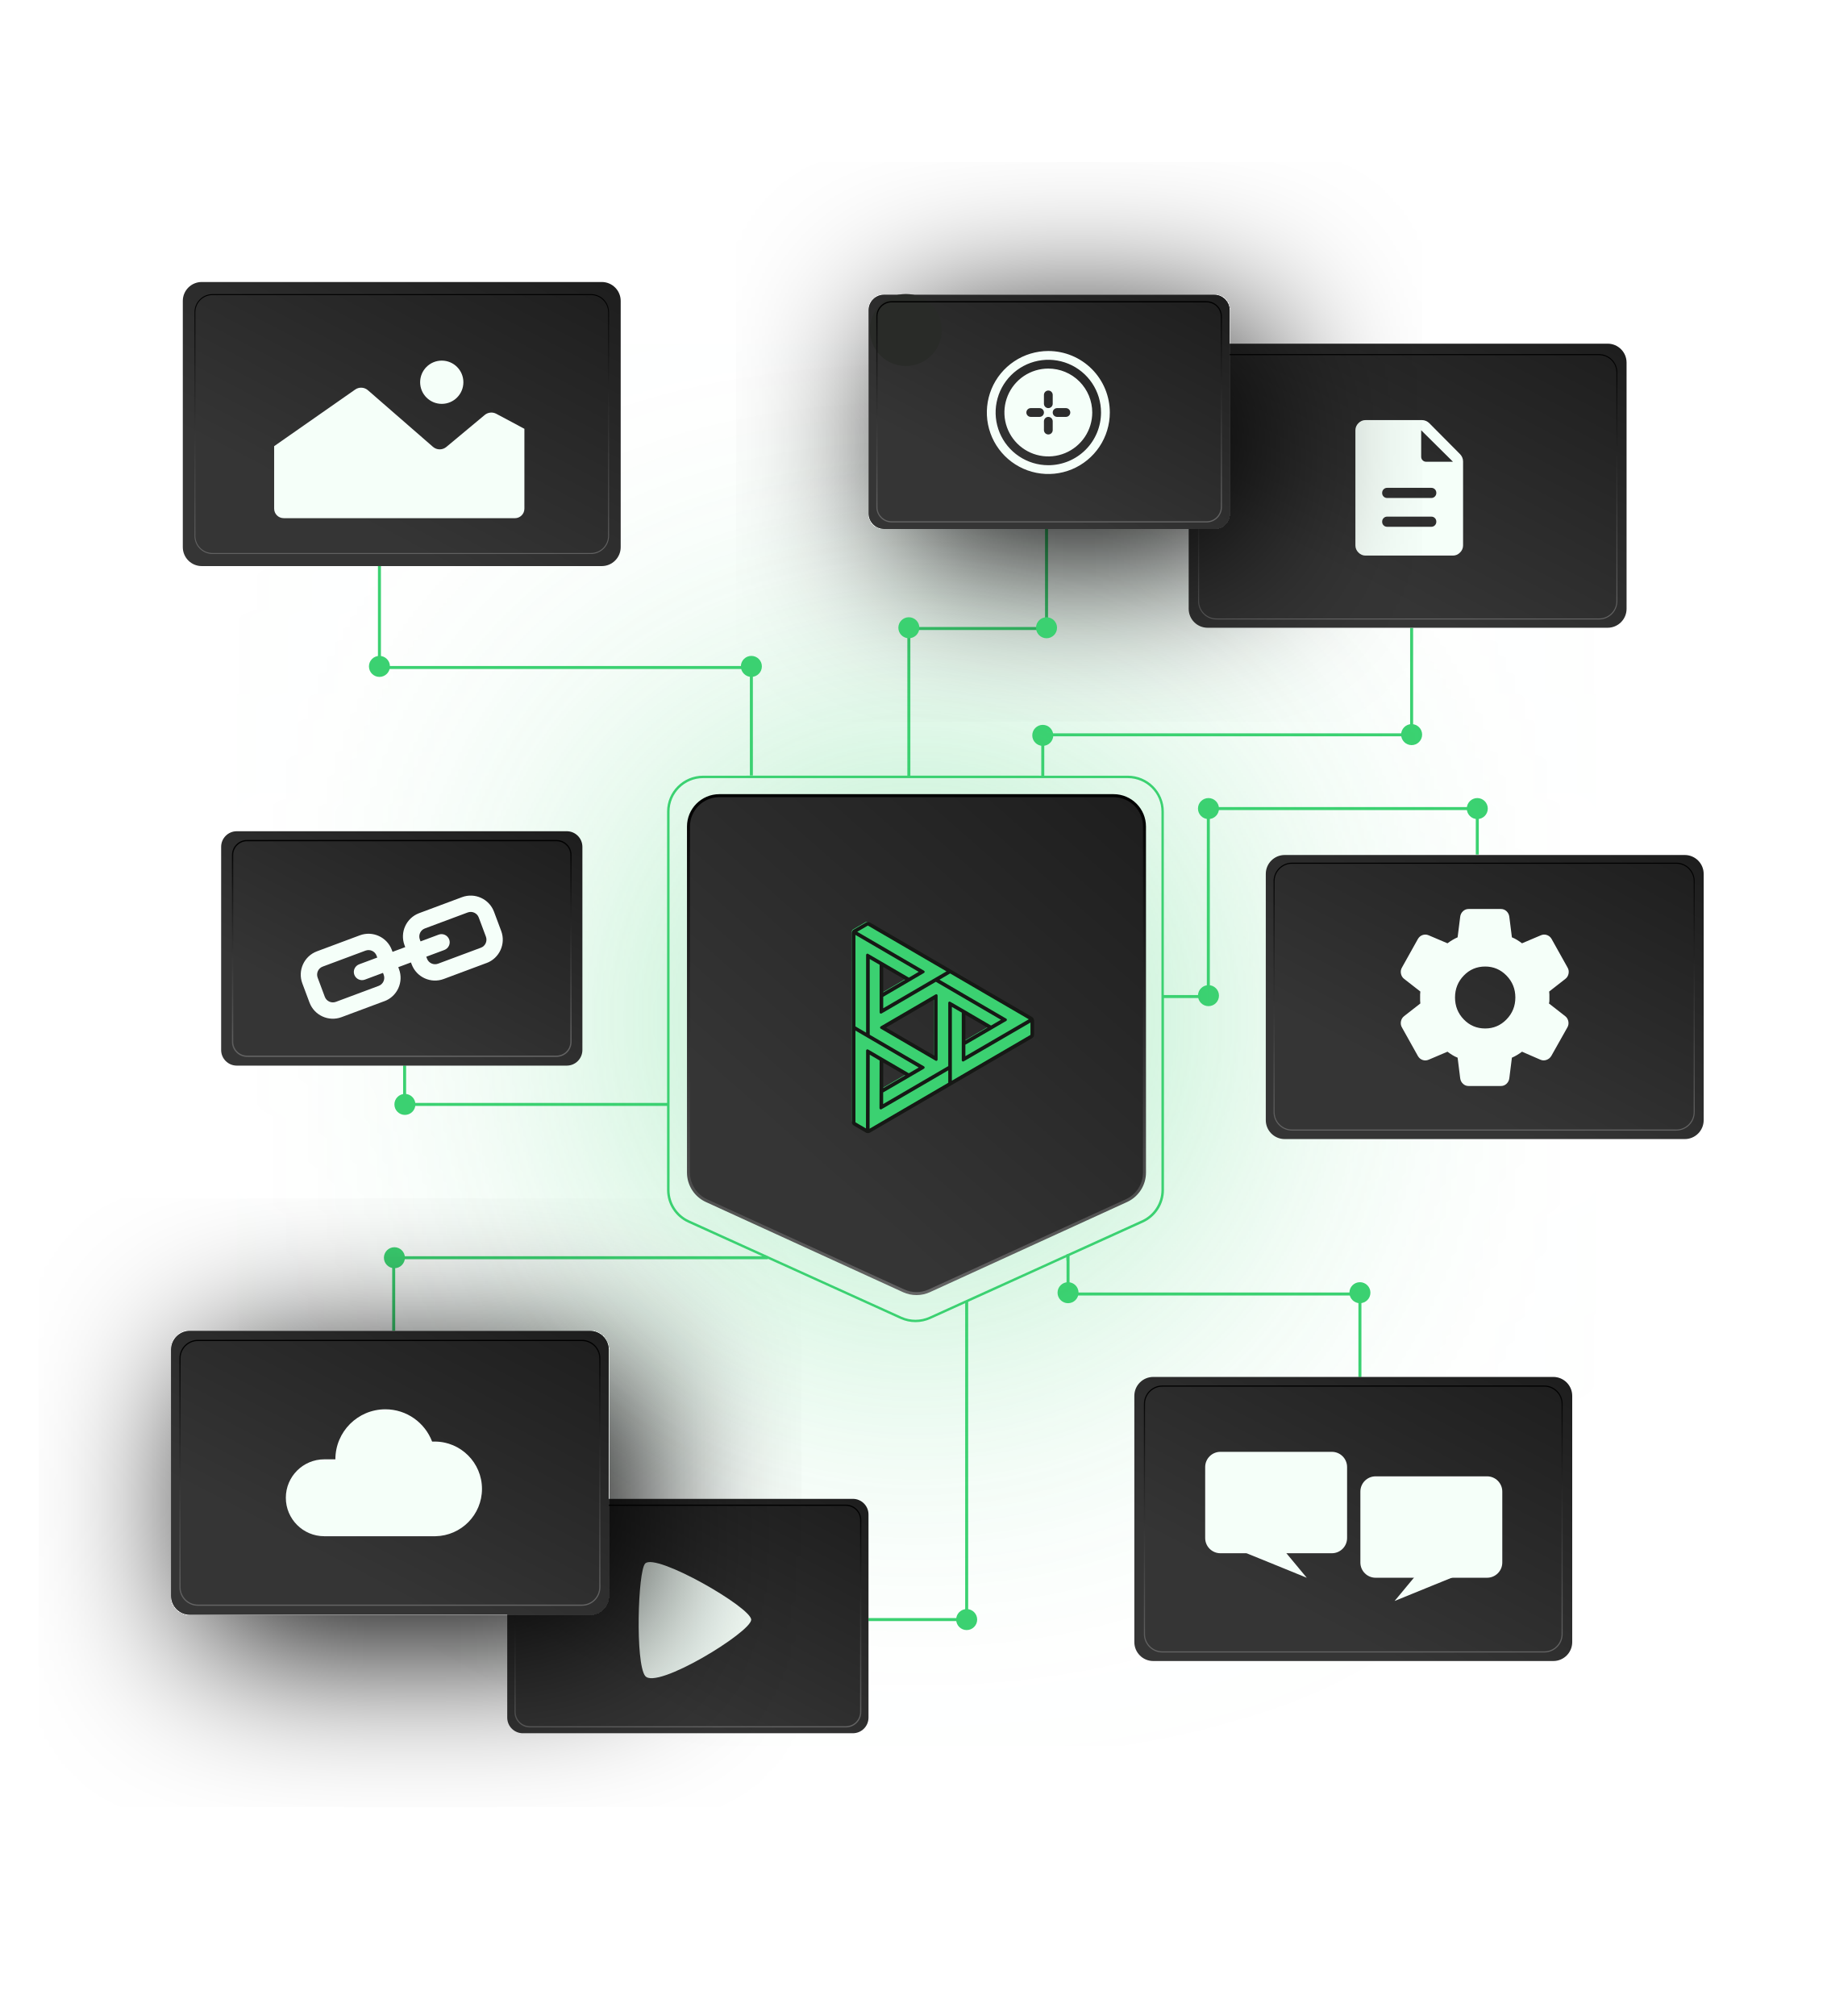
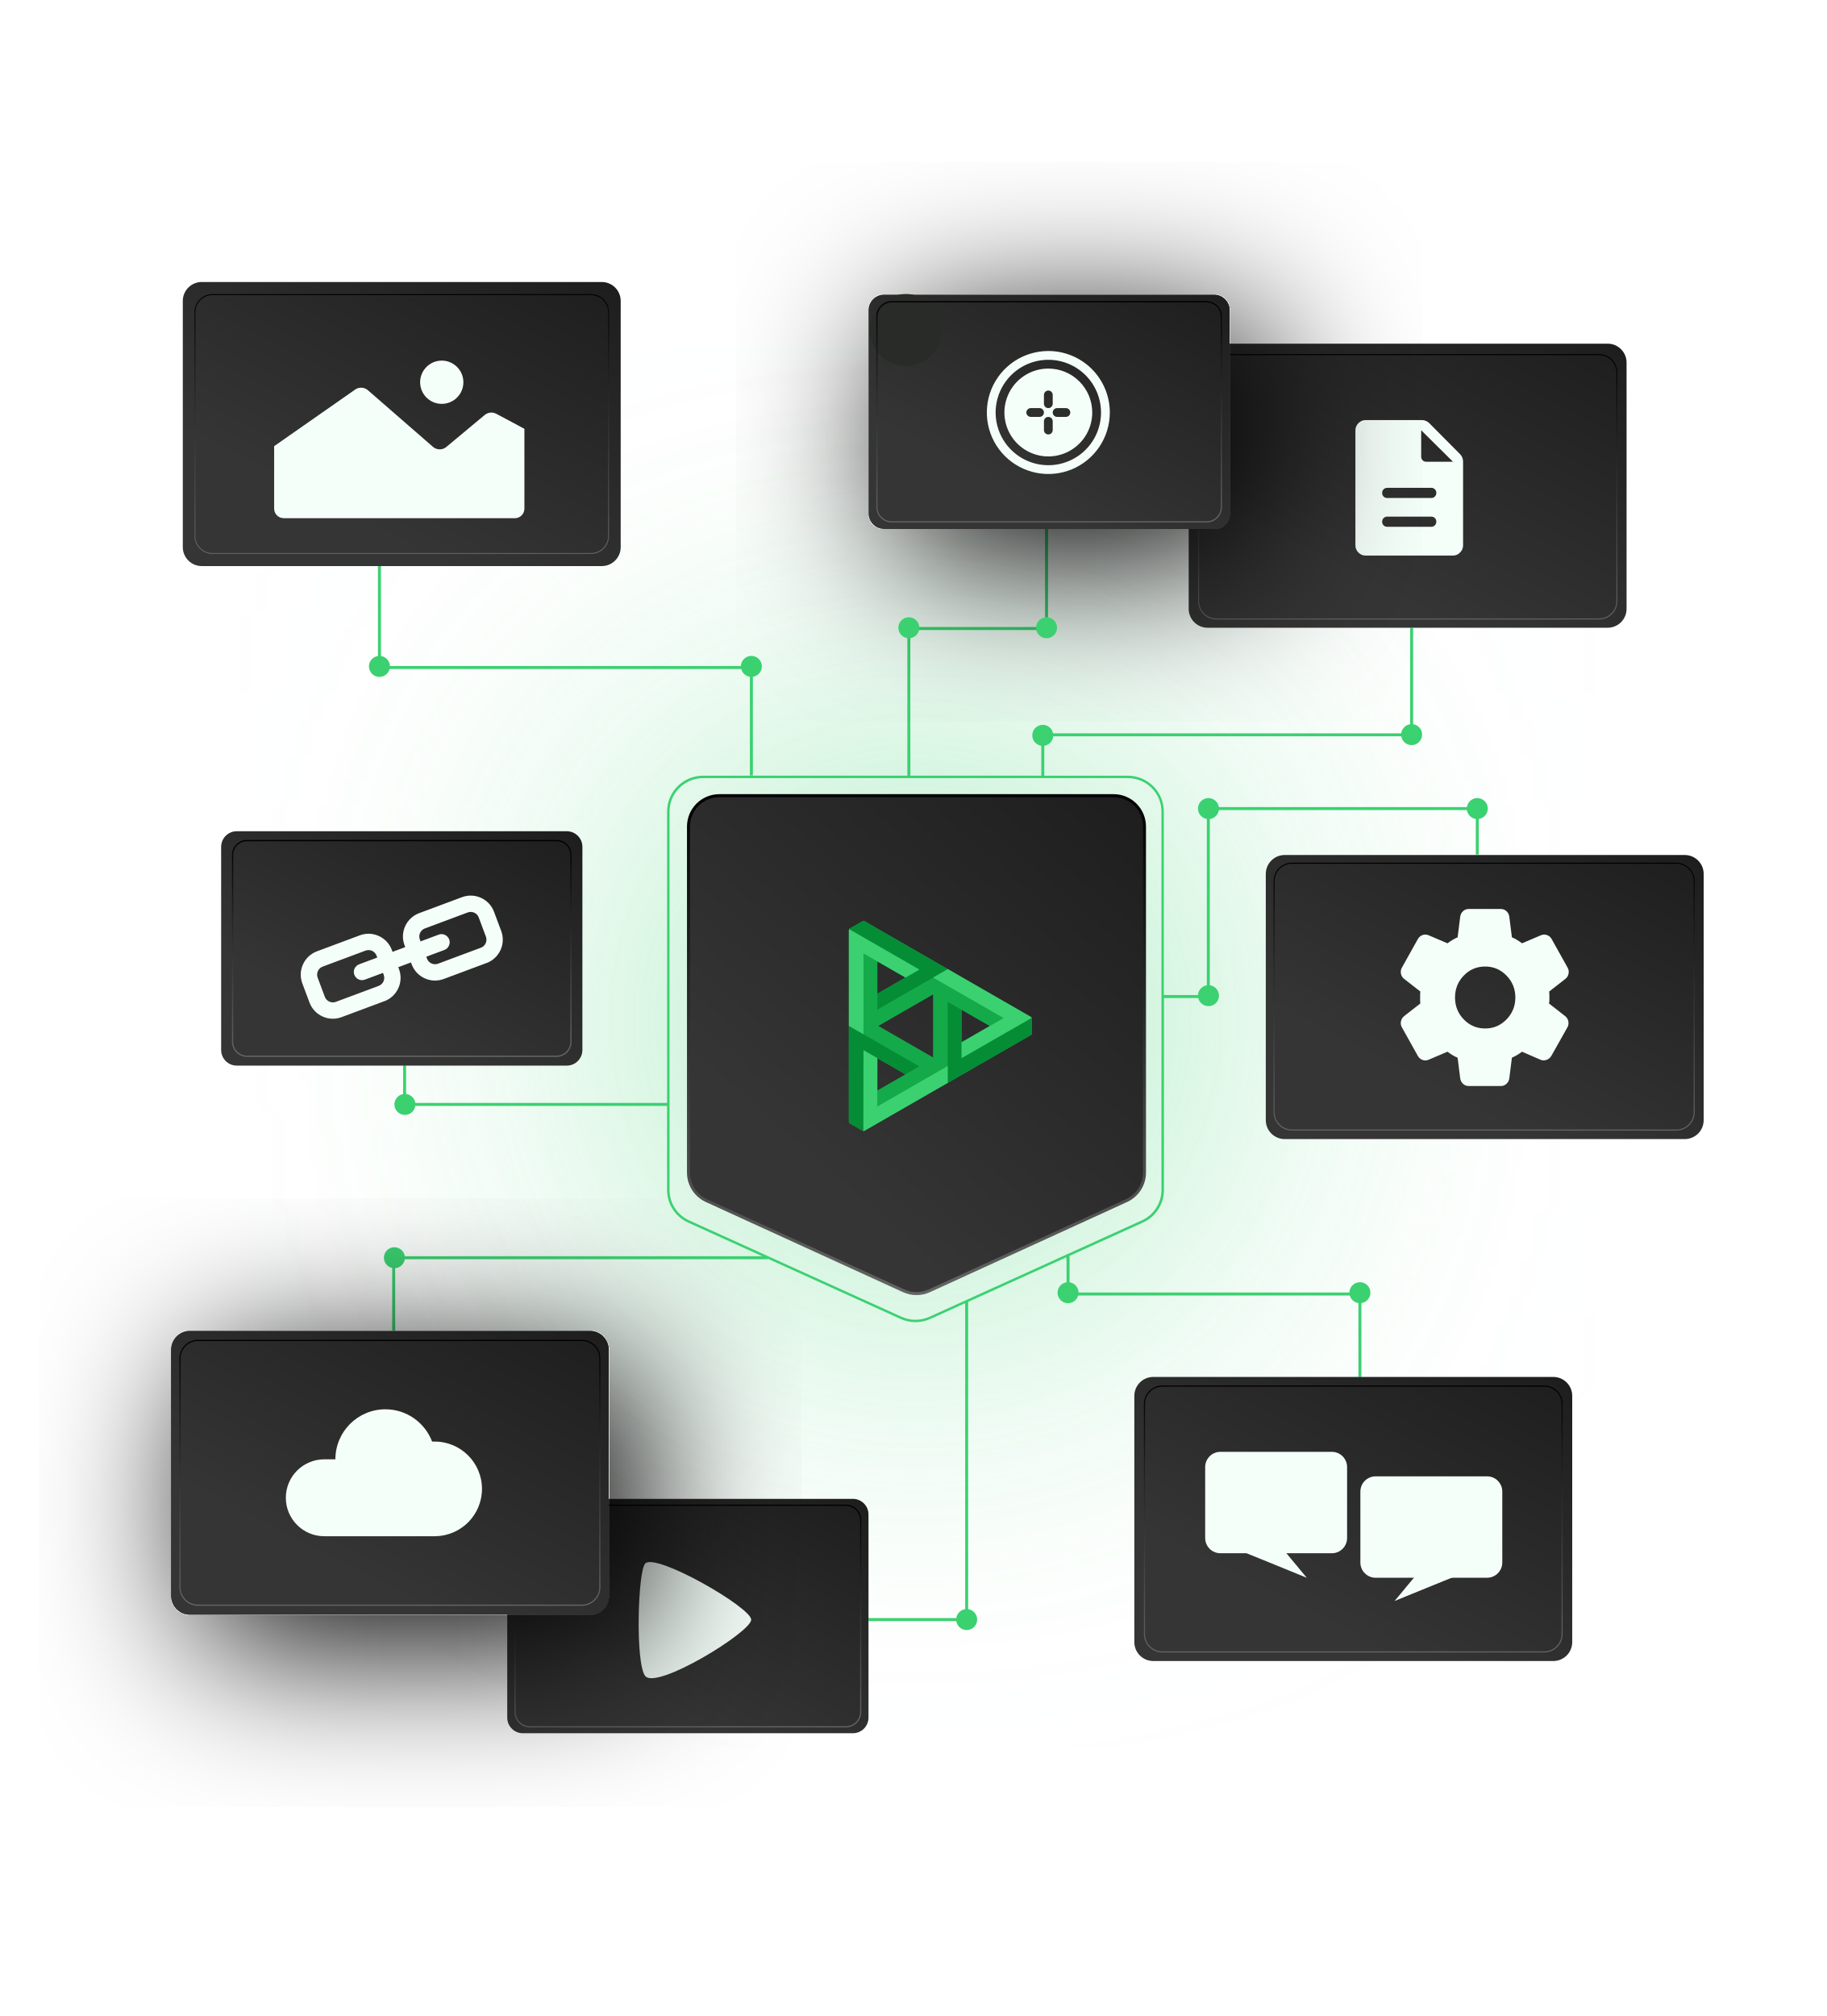
<svg xmlns="http://www.w3.org/2000/svg" width="609" height="672" viewBox="0 0 609 672" fill="none">
  <path class="dev-src-line-6" d="M322.279 433.684L322.277 539.857H289.535" stroke="#3BD171" />
  <path class="dev-src-line-5" d="M356.074 418.117V431.336H453.382V459.022" stroke="#3BD171" />
  <circle class="dev-src-circle-5-1" cx="356.074" cy="430.898" r="3.5" fill="#3BD171" />
  <circle class="dev-src-circle-7-1" cx="131.492" cy="419.242" r="3.5" fill="#3BD171" />
  <circle class="dev-src-circle-6-1" cx="322.277" cy="539.855" r="3.5" fill="#3BD171" />
  <circle class="dev-src-circle-5-2" cx="453.383" cy="430.898" r="3.5" fill="#3BD171" />
  <path class="dev-src-line-4" d="M387.812 332.18H402.844V269.523H492.511V284.851" stroke="#3BD171" />
  <path class="dev-src-line-3" d="M347.648 258.866V244.94L470.621 244.941V209.281" stroke="#3BD171" />
  <circle class="dev-src-circle-3-1" cx="347.648" cy="245.121" r="3.5" fill="#3BD171" />
  <circle class="dev-src-circle-3-2" cx="470.621" cy="244.871" r="3.5" fill="#3BD171" />
  <circle class="dev-src-circle-4-3" cx="492.512" cy="269.523" r="3.5" fill="#3BD171" />
  <circle class="dev-src-circle-4-2" cx="402.891" cy="269.523" r="3.5" fill="#3BD171" />
  <circle class="dev-src-circle-4-1" cx="402.891" cy="331.883" r="3.5" fill="#3BD171" />
  <path class="dev-src-line-2" d="M303 259.002V209.502L348.904 209.5V175" stroke="#3BD171" />
  <path class="dev-src-line-8" d="M223.086 368.137H134.891V355.164" stroke="#3BD171" />
  <circle class="dev-src-circle-8-1" cx="134.992" cy="368.137" r="3.5" fill="#3BD171" />
  <path class="dev-src-line-7" d="M256 419.242H131.254V443.585" stroke="#3BD171" />
  <g opacity="0.6" filter="url(#filter0_f_1355_22695)">
    <path d="M375.746 400.671L310.023 430.723C307.17 432.022 303.906 432.022 301.053 430.723L235.33 400.671C231.495 398.911 229.031 395.088 229.031 390.864V275.513C229.031 269.553 233.862 264.723 239.821 264.723H371.267C377.226 264.723 382.057 269.553 382.057 275.513V390.864C382.057 395.088 379.593 398.911 375.758 400.671H375.746Z" fill="#3BD171" />
  </g>
  <path d="M375.647 400.171H375.637L375.538 400.217L309.816 430.268C307.095 431.507 303.981 431.507 301.261 430.268L235.539 400.217C231.88 398.538 229.531 394.892 229.531 390.864V275.513C229.531 269.829 234.138 265.223 239.821 265.223H371.267C376.95 265.223 381.557 269.829 381.557 275.513V390.864C381.557 394.856 379.25 398.473 375.647 400.171Z" fill="url(#paint0_linear_1355_22695)" stroke="url(#paint1_linear_1355_22695)" />
-   <path fill-rule="evenodd" clip-rule="evenodd" d="M343.875 339.642C343.872 339.622 343.867 339.603 343.862 339.581L343.858 339.565C343.854 339.556 343.852 339.547 343.849 339.538C343.846 339.53 343.844 339.521 343.84 339.512C343.84 339.512 343.839 339.508 343.838 339.503C343.837 339.499 343.835 339.494 343.834 339.491C343.792 339.369 343.723 339.232 343.619 339.113C343.619 339.113 343.615 339.106 343.612 339.106C343.556 339.043 343.491 338.988 343.414 338.946C343.407 338.938 343.397 338.932 343.389 338.927C343.386 338.925 343.382 338.923 343.38 338.921L332.102 332.348L316.671 323.355L316.411 323.204L316.324 323.152L289.39 307.449H289.384C289.359 307.435 289.172 307.351 289.006 307.326C288.926 307.316 288.85 307.312 288.85 307.312H288.749C288.61 307.322 288.384 307.469 288.333 307.502L288.333 307.502C288.328 307.505 288.325 307.507 288.323 307.508C287.665 307.891 287.007 308.275 286.349 308.659L286.348 308.659L286.348 308.659C285.69 309.043 285.032 309.427 284.374 309.81C284.366 309.816 284.358 309.822 284.35 309.828L284.35 309.828C284.339 309.837 284.327 309.846 284.315 309.856C284.297 309.87 284.284 309.884 284.266 309.901C284.252 309.912 284.239 309.922 284.228 309.94C284.218 309.95 284.207 309.964 284.197 309.978C284.131 310.051 284.086 310.132 284.051 310.205C284.038 310.23 284.027 310.254 284.02 310.279C283.999 310.345 283.986 310.405 283.975 310.45C283.972 310.471 283.968 310.496 283.965 310.52V373.408H283.968C283.961 373.832 284.072 374.101 284.353 374.321C284.368 374.332 284.384 374.343 284.399 374.354C284.426 374.372 284.453 374.391 284.481 374.409L288.521 376.763L288.531 376.77C288.552 376.781 288.573 376.788 288.594 376.795C288.598 376.799 288.604 376.801 288.609 376.802C288.612 376.803 288.615 376.804 288.618 376.805C288.63 376.809 288.643 376.812 288.656 376.816C288.669 376.819 288.682 376.823 288.694 376.826C288.703 376.83 288.711 376.832 288.72 376.835C288.729 376.837 288.737 376.84 288.746 376.844C288.754 376.844 288.763 376.845 288.771 376.847C288.781 376.849 288.791 376.851 288.801 376.851C288.819 376.854 288.836 376.854 288.853 376.854L288.867 376.854C288.867 376.854 288.898 376.861 288.916 376.861C288.944 376.861 288.975 376.859 289.004 376.854H289.023C289.023 376.854 289.027 376.851 289.03 376.851C289.034 376.851 289.034 376.851 289.037 376.847C289.047 376.847 289.058 376.847 289.068 376.84C289.086 376.837 289.103 376.833 289.12 376.826C289.144 376.826 289.169 376.816 289.193 376.805C289.217 376.798 289.241 376.788 289.266 376.777C289.311 376.756 289.356 376.732 289.401 376.707L300.765 370.089L343.418 345.253C343.809 345.001 343.889 344.661 343.889 344.224V339.74C343.885 339.705 343.882 339.67 343.875 339.642ZM293.593 321.119V331.155L302.192 326.136L293.593 321.119ZM294.088 342.082L311.356 352.147V332.016L294.088 342.082ZM293.584 363.042V353.006L302.183 358.022L293.584 363.042ZM320.967 347.185L329.64 342.133L320.967 337.081V347.185Z" fill="#3BD171" />
-   <path fill-rule="evenodd" clip-rule="evenodd" d="M344.106 339.024C344.214 339.067 344.386 339.263 344.386 339.263C344.57 339.48 344.697 339.744 344.752 340.024V344.653C344.752 345.131 344.688 345.675 344.084 346.066L290.063 377.515C289.998 377.558 289.955 377.58 289.891 377.602C289.88 377.613 289.847 377.623 289.815 377.634C289.783 377.645 289.751 377.656 289.74 377.667H289.632H289.61C289.546 377.71 289.438 377.71 289.373 377.71C289.316 377.71 289.268 377.701 289.236 377.694C289.22 377.691 289.208 377.689 289.201 377.689C289.166 377.689 289.13 377.682 289.098 377.676C289.072 377.671 289.048 377.667 289.029 377.667H288.942L288.899 377.645C288.878 377.645 288.878 377.623 288.856 377.623C288.835 377.623 288.77 377.602 288.77 377.602C288.748 377.58 288.684 377.537 288.684 377.537L284.698 375.211L284.59 375.146C284.159 374.82 283.986 374.429 283.986 373.907C283.986 373.885 283.965 373.842 283.965 373.842V310.966C283.965 310.944 283.986 310.835 283.986 310.835C284.008 310.727 284.03 310.661 284.051 310.574C284.051 310.553 284.116 310.444 284.116 310.422C284.137 310.379 284.202 310.248 284.31 310.118L284.439 309.987C284.439 309.987 284.445 309.981 284.457 309.973C284.467 309.965 284.483 309.954 284.504 309.944L284.611 309.879L288.533 307.597C288.555 307.575 288.598 307.575 288.619 307.553C288.658 307.524 288.727 307.477 288.811 307.434C288.914 307.382 289.039 307.336 289.158 307.336H289.287H289.503C289.675 307.358 289.869 307.423 289.977 307.466C289.998 307.488 290.041 307.51 290.041 307.51L344.063 338.981L344.106 339.024ZM321.847 352.064L342.985 339.763L316.761 324.484L313.206 326.57L335.465 339.546C335.563 339.602 335.625 339.678 335.656 339.765C335.673 339.812 335.68 339.862 335.68 339.915C335.68 340.031 335.652 340.128 335.587 340.206C335.556 340.244 335.515 340.277 335.465 340.306L321.847 348.239V352.064ZM321.847 338.285V346.827L329.194 342.545L321.847 338.285ZM289.072 308.683C289.05 308.683 289.029 308.705 289.029 308.705L285.796 310.596L308.056 323.571C308.119 323.603 308.173 323.657 308.21 323.721C308.249 323.787 308.271 323.863 308.271 323.941C308.271 324.093 308.185 324.245 308.056 324.31L294.459 332.265V336.09L315.554 323.788L289.438 308.575L289.309 308.553C289.266 308.575 289.179 308.618 289.072 308.683ZM294.459 322.311V330.83L301.764 326.57L294.459 322.311ZM306.289 323.941L285.193 311.639V342.132L288.748 344.218V318.312C288.748 318.159 288.835 318.029 288.964 317.942C289.093 317.855 289.266 317.855 289.395 317.942L303.013 325.875L306.289 323.941ZM288.964 349.826C289.093 349.761 289.266 349.761 289.395 349.826L302.992 357.759L306.289 355.846L285.193 343.523V373.842C285.172 374.081 285.193 374.103 285.322 374.168L288.705 376.146L288.748 350.217C288.748 350.065 288.835 349.913 288.964 349.826ZM294.459 362.714L301.785 358.454L294.459 354.194V362.714ZM289.912 376.232L316.136 360.932V356.781L293.856 369.756C293.726 369.843 293.575 369.843 293.425 369.756C293.295 369.669 293.209 369.538 293.209 369.386L293.252 353.499L289.955 351.564L289.912 376.232ZM316.136 334.286C316.136 334.134 316.222 333.982 316.352 333.916C316.481 333.829 316.653 333.829 316.783 333.916L321.631 336.72C321.674 336.742 321.739 336.786 321.739 336.786L330.401 341.849L333.698 339.915L311.999 327.266L293.899 337.829C293.769 337.894 293.597 337.894 293.468 337.829C293.338 337.742 293.252 337.611 293.252 337.437V321.594L289.955 319.681V344.914L308.056 355.455C308.185 355.52 308.271 355.672 308.271 355.824C308.271 355.896 308.252 355.967 308.219 356.032C308.181 356.105 308.124 356.169 308.056 356.216L303.229 359.041L294.437 364.148V368.017L316.136 355.368V334.286ZM343.459 345.023C343.524 344.979 343.546 344.936 343.546 344.653V340.85L321.286 353.781C321.157 353.868 321.006 353.868 320.855 353.781C320.726 353.716 320.64 353.564 320.64 353.412V337.546L317.343 335.634V360.236L343.459 345.023ZM311.934 331.461C312.064 331.374 312.236 331.374 312.365 331.461C312.495 331.547 312.581 331.678 312.581 331.83V353.194C312.581 353.347 312.495 353.499 312.365 353.564C312.301 353.607 312.214 353.629 312.15 353.629C312.064 353.629 311.934 353.564 311.934 353.564L293.618 342.893C293.489 342.827 293.403 342.675 293.403 342.545V342.501C293.403 342.349 293.489 342.219 293.618 342.132L311.934 331.461ZM311.374 333.199L295.385 342.523L311.374 351.825V333.199Z" fill="#161815" />
+   <path d="M343.628 338.94L288.292 307.104C287.963 306.934 287.698 306.971 287.271 307.228L287.284 307.217L283.344 309.483C283.086 309.662 283.016 309.932 283 310.057V373.672L283.003 373.655C282.991 374.086 283.097 374.318 283.439 374.532L287.561 376.904C287.858 377.031 288.019 377.012 288.304 376.855L343.661 345.041C343.959 344.853 344.062 344.613 344.063 344.152V339.629C344.053 339.493 343.955 339.112 343.628 338.94ZM320.584 336.624L329.961 342.019L320.583 347.414L320.584 336.624ZM292.503 352.728L301.86 358.108L292.503 363.491V352.728ZM301.861 325.852L292.511 331.239V320.473L301.861 325.852ZM292.838 341.981L311.074 331.49V352.473L292.838 341.981Z" fill="#14AA4A" />
+   <path d="M306.481 355.45L301.88 358.12L287.885 350.072L287.843 376.978C287.735 376.98 287.671 376.951 287.561 376.904L283.439 374.532C283.097 374.318 282.991 374.086 283.003 373.655L283 373.673V341.941L306.481 355.45ZM343.943 339.288L320.582 352.699L320.584 336.607L315.958 333.963L315.95 360.959L343.662 345.041C343.959 344.853 344.062 344.613 344.064 344.151V339.629C344.052 339.48 344.006 339.394 343.943 339.288ZM288.292 307.104C287.963 306.934 287.698 306.971 287.271 307.228L287.284 307.217L283.344 309.483C283.238 309.56 283.158 309.642 283.102 309.738L306.482 323.189L292.5 331.245L292.511 336.548L315.992 323.04L288.292 307.104Z" fill="#058D36" />
+   <path d="M343.97 339.28L320.582 352.699L320.583 347.413L334.586 339.357L311.105 325.849L315.989 323.04L343.627 338.94C343.792 339.042 343.902 339.15 343.97 339.28ZM283.102 309.738C283.049 309.829 283.016 309.932 283 310.057V341.941L287.884 344.763V317.81L301.892 325.852L306.482 323.189L283.102 309.738ZM292.47 368.846L292.503 352.727L287.884 350.072L287.845 377C287.977 376.998 288.114 376.958 288.271 376.881L315.951 360.957V355.338L292.47 368.846Z" fill="#3BD171" />
  <path d="M535.968 114.555H402.604C399.119 114.555 396.293 117.38 396.293 120.866V202.938C396.293 206.423 399.119 209.249 402.604 209.249H535.968C539.453 209.249 542.279 206.423 542.279 202.938V120.866C542.279 117.38 539.453 114.555 535.968 114.555Z" fill="url(#paint2_linear_1355_22695)" />
  <path d="M533.107 118.215H405.545C402.26 118.215 399.598 120.878 399.598 124.162V200.372C399.598 203.656 402.26 206.319 405.545 206.319H533.107C536.391 206.319 539.054 203.656 539.054 200.372V124.162C539.054 120.878 536.391 118.215 533.107 118.215Z" stroke="url(#paint3_linear_1355_22695)" stroke-width="0.34" stroke-miterlimit="10" />
  <path d="M462.476 175.596H477.172C477.648 175.596 478.048 175.433 478.371 175.106C478.693 174.78 478.854 174.375 478.854 173.893C478.854 173.41 478.693 173.009 478.371 172.689C478.048 172.369 477.648 172.209 477.172 172.209H462.476C461.999 172.209 461.6 172.372 461.277 172.699C460.955 173.025 460.793 173.43 460.793 173.912C460.793 174.395 460.955 174.796 461.277 175.116C461.6 175.436 461.999 175.596 462.476 175.596ZM462.476 165.999H477.172C477.648 165.999 478.048 165.836 478.371 165.509C478.693 165.183 478.854 164.778 478.854 164.296C478.854 163.813 478.693 163.412 478.371 163.092C478.048 162.772 477.648 162.612 477.172 162.612H462.476C461.999 162.612 461.6 162.775 461.277 163.102C460.955 163.428 460.793 163.833 460.793 164.316C460.793 164.798 460.955 165.199 461.277 165.519C461.6 165.839 461.999 165.999 462.476 165.999ZM455.24 185.193C454.343 185.193 453.558 184.854 452.885 184.177C452.212 183.499 451.875 182.709 451.875 181.806V143.418C451.875 142.515 452.212 141.725 452.885 141.047C453.558 140.37 454.343 140.031 455.24 140.031H474.087C474.552 140.031 474.996 140.125 475.417 140.314C475.839 140.502 476.199 140.746 476.499 141.047L486.763 151.378C487.062 151.679 487.305 152.042 487.492 152.466C487.679 152.891 487.773 153.337 487.773 153.806V181.806C487.773 182.709 487.436 183.499 486.763 184.177C486.09 184.854 485.305 185.193 484.407 185.193H455.24ZM473.806 152.225C473.806 152.705 473.968 153.107 474.29 153.432C474.613 153.756 475.012 153.918 475.489 153.918H484.407L473.806 143.418V152.225Z" fill="#F5FFF9" />
  <g filter="url(#filter1_d_1355_22695)">
    <path d="M404.777 98.203H294.754C291.878 98.203 289.547 100.534 289.547 103.41V171.123C289.547 173.999 291.878 176.33 294.754 176.33H404.777C407.653 176.33 409.984 173.999 409.984 171.123V103.41C409.984 100.534 407.653 98.203 404.777 98.203Z" fill="url(#paint4_linear_1355_22695)" />
  </g>
  <circle cx="302" cy="110" r="12" fill="#292B28" />
  <path fill-rule="evenodd" clip-rule="evenodd" d="M338.111 120.455C341.482 118.202 345.445 117 349.5 117C354.937 117 360.151 119.16 363.996 123.004C367.84 126.849 370 132.063 370 137.5C370 141.555 368.798 145.518 366.545 148.889C364.293 152.26 361.091 154.888 357.345 156.44C353.599 157.991 349.477 158.397 345.501 157.606C341.524 156.815 337.871 154.863 335.004 151.996C332.137 149.129 330.185 145.476 329.394 141.499C328.603 137.523 329.009 133.401 330.56 129.655C332.112 125.909 334.74 122.707 338.111 120.455ZM339.738 152.11C342.627 154.041 346.025 155.071 349.5 155.071C354.16 155.071 358.63 153.22 361.925 149.925C365.22 146.63 367.071 142.16 367.071 137.5C367.071 134.025 366.041 130.627 364.11 127.738C362.179 124.848 359.435 122.596 356.224 121.266C353.014 119.936 349.481 119.588 346.072 120.266C342.663 120.944 339.533 122.618 337.075 125.075C334.618 127.533 332.944 130.663 332.266 134.072C331.588 137.481 331.936 141.014 333.266 144.224C334.596 147.435 336.848 150.179 339.738 152.11ZM341.365 125.325C343.773 123.716 346.604 122.857 349.5 122.857C353.384 122.857 357.108 124.4 359.854 127.146C362.6 129.892 364.143 133.616 364.143 137.5C364.143 140.396 363.284 143.227 361.675 145.635C360.066 148.043 357.779 149.92 355.104 151.028C352.428 152.137 349.484 152.426 346.643 151.861C343.803 151.296 341.194 149.902 339.146 147.854C337.098 145.806 335.704 143.197 335.139 140.357C334.574 137.516 334.863 134.572 335.972 131.896C337.08 129.221 338.957 126.934 341.365 125.325ZM348.465 130.607C348.19 130.882 348.036 131.255 348.036 131.643V134.571C348.036 134.96 348.19 135.332 348.465 135.607C348.739 135.881 349.112 136.036 349.5 136.036C349.888 136.036 350.261 135.881 350.535 135.607C350.81 135.332 350.964 134.96 350.964 134.571V131.643C350.964 131.255 350.81 130.882 350.535 130.607C350.261 130.333 349.888 130.179 349.5 130.179C349.112 130.179 348.739 130.333 348.465 130.607ZM343.643 138.964H346.571C346.96 138.964 347.332 138.81 347.607 138.535C347.881 138.261 348.036 137.888 348.036 137.5C348.036 137.112 347.881 136.739 347.607 136.465C347.332 136.19 346.96 136.036 346.571 136.036H343.643C343.255 136.036 342.882 136.19 342.607 136.465C342.333 136.739 342.179 137.112 342.179 137.5C342.179 137.888 342.333 138.261 342.607 138.535C342.882 138.81 343.255 138.964 343.643 138.964ZM350.535 144.393C350.81 144.118 350.964 143.745 350.964 143.357V140.429C350.964 140.04 350.81 139.668 350.535 139.393C350.261 139.119 349.888 138.964 349.5 138.964C349.112 138.964 348.739 139.119 348.465 139.393C348.19 139.668 348.036 140.04 348.036 140.429V143.357C348.036 143.745 348.19 144.118 348.465 144.393C348.739 144.667 349.112 144.821 349.5 144.821C349.888 144.821 350.261 144.667 350.535 144.393ZM352.429 138.964H355.357C355.745 138.964 356.118 138.81 356.393 138.535C356.667 138.261 356.821 137.888 356.821 137.5C356.821 137.112 356.667 136.739 356.393 136.465C356.118 136.19 355.745 136.036 355.357 136.036H352.429C352.04 136.036 351.668 136.19 351.393 136.465C351.119 136.739 350.964 137.112 350.964 137.5C350.964 137.888 351.119 138.261 351.393 138.535C351.668 138.81 352.04 138.964 352.429 138.964Z" fill="#F5FFF9" />
  <path d="M402.266 100.594H297.279C294.558 100.594 292.352 102.8 292.352 105.521V169.023C292.352 171.745 294.558 173.951 297.279 173.951H402.266C404.987 173.951 407.194 171.745 407.194 169.023V105.521C407.194 102.8 404.987 100.594 402.266 100.594Z" stroke="url(#paint5_linear_1355_22695)" stroke-width="0.4" stroke-miterlimit="10" />
  <path d="M188.957 277.078H78.933C76.058 277.078 73.727 279.409 73.727 282.285V349.998C73.727 352.874 76.058 355.205 78.933 355.205H188.957C191.833 355.205 194.164 352.874 194.164 349.998V282.285C194.164 279.409 191.833 277.078 188.957 277.078Z" fill="url(#paint6_linear_1355_22695)" />
  <path d="M185.524 280.195H82.37C79.702 280.195 77.539 282.358 77.539 285.026V347.253C77.539 349.921 79.702 352.084 82.37 352.084H185.524C188.192 352.084 190.354 349.921 190.354 347.253V285.026C190.354 282.358 188.192 280.195 185.524 280.195Z" stroke="url(#paint7_linear_1355_22695)" stroke-width="0.43" stroke-miterlimit="10" />
  <path d="M284.34 499.621H174.316C171.441 499.621 169.109 501.952 169.109 504.828V572.541C169.109 575.417 171.441 577.748 174.316 577.748H284.34C287.216 577.748 289.547 575.417 289.547 572.541V504.828C289.547 501.952 287.216 499.621 284.34 499.621Z" fill="url(#paint8_linear_1355_22695)" />
  <path d="M281.997 501.742H176.671C173.936 501.742 171.719 503.959 171.719 506.694V570.657C171.719 573.392 173.936 575.609 176.671 575.609H281.997C284.732 575.609 286.949 573.392 286.949 570.657V506.694C286.949 503.959 284.732 501.742 281.997 501.742Z" stroke="url(#paint9_linear_1355_22695)" stroke-width="0.41" stroke-miterlimit="10" />
  <path d="M215.097 558.659C211.771 554.386 212.645 523.716 215.097 521.167C218.616 517.514 250.44 535.804 250.44 539.907C250.44 544.009 218.799 563.429 215.097 558.647V558.659Z" fill="#F5FFF9" />
  <g filter="url(#filter2_d_1355_22695)">
    <path d="M196.675 443.586H63.311C59.826 443.586 57 446.412 57 449.897V531.969C57 535.455 59.826 538.28 63.311 538.28H196.675C200.16 538.28 202.986 535.455 202.986 531.969V449.897C202.986 446.412 200.16 443.586 196.675 443.586Z" fill="url(#paint10_linear_1355_22695)" />
  </g>
  <path d="M194.006 446.812H65.983C62.685 446.812 60.012 449.486 60.012 452.784V529.091C60.012 532.388 62.685 535.062 65.983 535.062H194.006C197.304 535.062 199.978 532.388 199.978 529.091V452.784C199.978 449.486 197.304 446.812 194.006 446.812Z" stroke="url(#paint11_linear_1355_22695)" stroke-width="0.4" stroke-miterlimit="10" />
  <path d="M144.898 480.519H144.06C141.669 474.244 135.601 469.766 128.488 469.766C119.276 469.766 111.812 477.23 111.812 486.442H108.11C101.034 486.442 95.293 492.183 95.293 499.259C95.293 506.335 101.034 512.076 108.11 512.076H145.177C153.77 511.918 160.688 504.915 160.688 496.298C160.688 487.583 153.624 480.519 144.91 480.519H144.898Z" fill="#F5FFF9" />
  <path d="M561.675 285H428.311C424.826 285 422 287.826 422 291.311V373.383C422 376.869 424.826 379.694 428.311 379.694H561.675C565.16 379.694 567.986 376.869 567.986 373.383V291.311C567.986 287.826 565.16 285 561.675 285Z" fill="url(#paint12_linear_1355_22695)" />
  <path d="M489.613 362C488.895 362 488.272 361.754 487.745 361.262C487.219 360.771 486.907 360.156 486.812 359.419L485.95 352.56C485.327 352.314 484.741 352.019 484.19 351.675C483.639 351.331 483.1 350.962 482.574 350.569L476.325 353.224C475.654 353.519 474.984 353.556 474.313 353.334C473.643 353.113 473.116 352.683 472.733 352.044L467.418 342.53C467.035 341.891 466.915 341.202 467.059 340.465C467.202 339.727 467.562 339.137 468.136 338.695L473.523 334.491C473.475 334.147 473.451 333.815 473.451 333.496V331.504C473.451 331.185 473.475 330.853 473.523 330.509L468.136 326.305C467.562 325.862 467.202 325.272 467.059 324.535C466.915 323.797 467.035 323.109 467.418 322.47L472.733 312.956C473.116 312.317 473.643 311.887 474.313 311.666C474.984 311.444 475.654 311.481 476.325 311.776L482.574 314.431C483.1 314.038 483.651 313.669 484.226 313.325C484.8 312.981 485.375 312.686 485.95 312.44L486.812 305.581C486.907 304.844 487.219 304.229 487.745 303.737C488.272 303.246 488.895 303 489.613 303H500.387C501.105 303 501.728 303.246 502.255 303.737C502.781 304.229 503.093 304.844 503.188 305.581L504.05 312.44C504.673 312.686 505.259 312.981 505.81 313.325C506.361 313.669 506.9 314.038 507.426 314.431L513.675 311.776C514.346 311.481 515.016 311.444 515.687 311.666C516.357 311.887 516.884 312.317 517.267 312.956L522.582 322.47C522.965 323.109 523.085 323.797 522.941 324.535C522.798 325.272 522.438 325.862 521.864 326.305L516.477 330.509C516.525 330.853 516.549 331.185 516.549 331.504V333.496C516.549 333.815 516.501 334.147 516.405 334.491L521.792 338.695C522.367 339.137 522.726 339.727 522.869 340.465C523.013 341.202 522.893 341.891 522.51 342.53L517.195 351.97C516.812 352.609 516.273 353.052 515.579 353.297C514.884 353.543 514.202 353.519 513.532 353.224L507.426 350.569C506.9 350.962 506.349 351.331 505.774 351.675C505.2 352.019 504.625 352.314 504.05 352.56L503.188 359.419C503.093 360.156 502.781 360.771 502.255 361.262C501.728 361.754 501.105 362 500.387 362H489.613ZM495.144 342.825C497.921 342.825 500.291 341.817 502.255 339.801C504.218 337.785 505.2 335.352 505.2 332.5C505.2 329.648 504.218 327.215 502.255 325.199C500.291 323.183 497.921 322.175 495.144 322.175C492.318 322.175 489.936 323.183 487.997 325.199C486.057 327.215 485.088 329.648 485.088 332.5C485.088 335.352 486.057 337.785 487.997 339.801C489.936 341.817 492.318 342.825 495.144 342.825Z" fill="#F5FFF9" />
  <path d="M558.829 287.734H430.757C427.446 287.734 424.762 290.419 424.762 293.73V370.692C424.762 374.003 427.446 376.688 430.757 376.688H558.829C562.141 376.688 564.825 374.003 564.825 370.692V293.73C564.825 290.419 562.141 287.734 558.829 287.734Z" stroke="url(#paint13_linear_1355_22695)" stroke-width="0.36" stroke-miterlimit="10" />
  <path d="M517.851 458.98H384.487C381.001 458.98 378.176 461.806 378.176 465.292V547.364C378.176 550.849 381.001 553.675 384.487 553.675H517.851C521.336 553.675 524.162 550.849 524.162 547.364V465.292C524.162 461.806 521.336 458.98 517.851 458.98Z" fill="url(#paint14_linear_1355_22695)" />
  <path d="M514.829 462.027H387.51C384.219 462.027 381.551 464.695 381.551 467.987V544.682C381.551 547.973 384.219 550.641 387.51 550.641H514.829C518.121 550.641 520.789 547.973 520.789 544.682V467.987C520.789 464.695 518.121 462.027 514.829 462.027Z" stroke="url(#paint15_linear_1355_22695)" stroke-width="0.38" stroke-miterlimit="10" />
  <path d="M444.03 483.945H406.866C404.064 483.945 401.793 486.217 401.793 489.019V512.674C401.793 515.476 404.064 517.747 406.866 517.747H444.03C446.832 517.747 449.104 515.476 449.104 512.674V489.019C449.104 486.217 446.832 483.945 444.03 483.945Z" fill="#F5FFF9" />
  <path d="M426.928 515.406L410.082 515.515C410.483 515.649 435.655 525.917 435.655 525.917L426.928 515.406Z" fill="#F5FFF9" />
  <path d="M495.773 492.113H458.608C455.807 492.113 453.535 494.385 453.535 497.187V520.842C453.535 523.644 455.807 525.915 458.608 525.915H495.773C498.574 525.915 500.846 523.644 500.846 520.842V497.187C500.846 494.385 498.574 492.113 495.773 492.113Z" fill="#F5FFF9" />
  <path d="M473.672 523.148L490.518 523.258C490.118 523.391 464.945 533.659 464.945 533.659L473.672 523.148Z" fill="#F5FFF9" />
  <path d="M200.62 94H67.257C63.771 94 60.945 96.826 60.945 100.311V182.383C60.945 185.869 63.771 188.694 67.257 188.694H200.62C204.106 188.694 206.931 185.869 206.931 182.383V100.311C206.931 96.826 204.106 94 200.62 94Z" fill="url(#paint16_linear_1355_22695)" />
  <path d="M197.029 98.199H70.85C67.613 98.199 64.988 100.824 64.988 104.061V178.632C64.988 181.87 67.613 184.495 70.85 184.495H197.029C200.266 184.495 202.891 181.87 202.891 178.632V104.061C202.891 100.824 200.266 98.199 197.029 98.199Z" stroke="url(#paint17_linear_1355_22695)" stroke-width="0.32" stroke-miterlimit="10" />
  <path fill-rule="evenodd" clip-rule="evenodd" d="M154.488 127.413C154.488 131.394 151.26 134.622 147.278 134.622C143.296 134.622 140.069 131.394 140.069 127.413C140.069 123.431 143.296 120.203 147.278 120.203C151.26 120.203 154.488 123.431 154.488 127.413ZM171.662 172.732H94.566V172.72C92.819 172.72 91.398 171.3 91.398 169.552V148.724L118.428 129.839C119.715 128.941 121.462 129.038 122.652 130.07L144.341 148.943C145.615 150.047 147.497 150.072 148.795 148.991L161.612 138.311C162.692 137.425 164.197 137.267 165.435 137.922L174.829 142.935V169.564C174.829 171.312 173.409 172.732 171.662 172.732Z" fill="#F5FFF9" />
  <path fill-rule="evenodd" clip-rule="evenodd" d="M162.217 321.001L147.932 326.329C143.647 327.931 138.853 325.746 137.251 321.462L137.009 320.813L132.78 322.391L133.027 323.053C134.63 327.337 132.445 332.131 128.16 333.733L128.148 333.721L113.863 339.049C109.578 340.651 104.784 338.467 103.182 334.182L100.791 327.786C99.189 323.502 101.374 318.707 105.67 317.105L119.956 311.777C124.24 310.175 129.034 312.36 130.636 316.656L130.871 317.283L135.099 315.705L134.86 315.066C133.258 310.781 135.443 305.987 139.739 304.385L154.025 299.057C158.309 297.455 163.103 299.639 164.706 303.936L167.097 310.332C168.699 314.617 166.514 319.411 162.217 321.013V321.001ZM140.208 313.798L139.97 313.16C139.424 311.679 140.164 310.029 141.645 309.483L155.93 304.154C157.411 303.608 159.062 304.349 159.608 305.829L161.999 312.226C162.545 313.706 161.805 315.357 160.324 315.903L146.039 321.231C144.558 321.778 142.907 321.025 142.361 319.556L142.118 318.906L148.15 316.655C149.558 316.121 150.287 314.555 149.752 313.147C149.218 311.74 147.653 311.023 146.245 311.545L140.208 313.798ZM125.776 319.184L125.539 318.55C124.993 317.069 123.342 316.329 121.861 316.875L107.576 322.203C106.095 322.749 105.355 324.4 105.901 325.88L108.292 332.277C108.838 333.745 110.489 334.498 111.969 333.952L126.255 328.623C127.724 328.077 128.476 326.427 127.93 324.946L127.685 324.292L121.643 326.547C120.235 327.069 118.669 326.353 118.135 324.945C117.601 323.537 118.329 321.971 119.737 321.437L125.776 319.184Z" fill="#F5FFF9" />
  <path d="M388.003 331.447V270.494C388.003 263.915 382.614 258.563 375.987 258.563H347.586C347.586 258.563 350.025 258.551 302.593 258.551H301.768H249.335L248.534 258.563H234.419C227.792 258.563 222.403 263.915 222.403 270.494V367.713C222.391 368.526 222.391 368.526 222.391 368.526V396.684C222.391 401.333 225.146 405.593 229.418 407.535L254.069 418.713C254.069 418.713 254.069 419.526 255.877 419.526L300.214 439.638C301.804 440.354 303.503 440.718 305.215 440.718C306.926 440.718 308.625 440.354 310.215 439.638L321.321 434.601L322.146 434.237L355.523 419.089C355.523 421.896 356.349 421.641 356.349 418.725L381.024 407.535C385.296 405.605 388.051 401.345 388.051 396.684V332.26C388.003 331.447 388.003 331.447 388.003 331.447ZM380.66 406.794L355.778 418.082C355.778 418.082 355.742 418.094 355.73 418.106L321.588 433.593C321.588 433.593 321.551 433.605 321.539 433.618L309.876 438.909C306.914 440.257 303.516 440.257 300.542 438.909L256.132 418.762C256.132 418.762 256.096 418.75 256.083 418.737L229.758 406.794C225.777 404.986 223.216 401.017 223.216 396.684V368.137C223.216 368.137 223.216 368.125 223.216 368.113C223.216 368.101 223.216 368.101 223.216 368.089V270.494C223.216 264.364 228.241 259.376 234.431 259.376H248.935C248.935 259.376 248.947 259.376 248.959 259.376C248.971 259.376 248.971 259.376 248.983 259.376H302.181C302.181 259.376 302.193 259.376 302.205 259.376C302.217 259.376 302.217 259.376 302.229 259.376H347.173C347.173 259.376 347.185 259.376 347.197 259.376C347.209 259.376 347.209 259.376 347.222 259.376H375.999C382.177 259.376 387.214 264.364 387.214 270.494V331.835C387.214 331.835 387.214 331.847 387.214 331.859C387.214 331.872 387.214 331.872 387.214 331.884V396.684C387.214 401.017 384.641 404.986 380.672 406.794H380.66Z" fill="#3BD171" />
  <circle class="dev-src-circle-1-1" cx="250.5" cy="222.133" r="3.5" fill="#3BD171" />
  <circle class="dev-src-circle-1-2" cx="126.5" cy="222.133" r="3.5" fill="#3BD171" />
  <path class="dev-src-line-1" d="M250.5 258.501V222.501H126.5L126.5 188.695" stroke="#3BD171" />
  <circle class="dev-src-circle-2-1" cx="303" cy="209.25" r="3.5" fill="#3BD171" />
  <circle class="dev-src-circle-2-2" cx="348.902" cy="209.25" r="3.5" fill="#3BD171" />
  <defs>
    <filter id="filter0_f_1355_22695" x="79.031" y="114.723" width="453.027" height="466.973" filterUnits="userSpaceOnUse" color-interpolation-filters="sRGB">
      <feFlood flood-opacity="0" result="BackgroundImageFix" />
      <feBlend mode="normal" in="SourceGraphic" in2="BackgroundImageFix" result="shape" />
      <feGaussianBlur stdDeviation="75" result="effect1_foregroundBlur_1355_22695" />
    </filter>
    <filter id="filter1_d_1355_22695" x="245.547" y="54.203" width="228.438" height="186.129" filterUnits="userSpaceOnUse" color-interpolation-filters="sRGB">
      <feFlood flood-opacity="0" result="BackgroundImageFix" />
      <feColorMatrix in="SourceAlpha" type="matrix" values="0 0 0 0 0 0 0 0 0 0 0 0 0 0 0 0 0 0 127 0" result="hardAlpha" />
      <feOffset dx="10" dy="10" />
      <feGaussianBlur stdDeviation="27" />
      <feComposite in2="hardAlpha" operator="out" />
      <feColorMatrix type="matrix" values="0 0 0 0 0 0 0 0 0 0 0 0 0 0 0 0 0 0 1 0" />
      <feBlend mode="normal" in2="BackgroundImageFix" result="effect1_dropShadow_1355_22695" />
      <feBlend mode="normal" in="SourceGraphic" in2="effect1_dropShadow_1355_22695" result="shape" />
    </filter>
    <filter id="filter2_d_1355_22695" x="13" y="399.586" width="253.984" height="202.695" filterUnits="userSpaceOnUse" color-interpolation-filters="sRGB">
      <feFlood flood-opacity="0" result="BackgroundImageFix" />
      <feColorMatrix in="SourceAlpha" type="matrix" values="0 0 0 0 0 0 0 0 0 0 0 0 0 0 0 0 0 0 127 0" result="hardAlpha" />
      <feOffset dx="10" dy="10" />
      <feGaussianBlur stdDeviation="27" />
      <feComposite in2="hardAlpha" operator="out" />
      <feColorMatrix type="matrix" values="0 0 0 0 0 0 0 0 0 0 0 0 0 0 0 0 0 0 1 0" />
      <feBlend mode="normal" in2="BackgroundImageFix" result="effect1_dropShadow_1355_22695" />
      <feBlend mode="normal" in="SourceGraphic" in2="effect1_dropShadow_1355_22695" result="shape" />
    </filter>
    <linearGradient id="paint0_linear_1355_22695" x1="289.997" y1="406.014" x2="411.44" y2="267.578" gradientUnits="userSpaceOnUse">
      <stop stop-color="#353535" />
      <stop offset="1" stop-color="#1B1B1B" />
    </linearGradient>
    <linearGradient id="paint1_linear_1355_22695" x1="305.544" y1="264.723" x2="305.544" y2="431.697" gradientUnits="userSpaceOnUse">
      <stop />
      <stop offset="1" stop-color="#646464" />
    </linearGradient>
    <linearGradient id="paint2_linear_1355_22695" x1="454.454" y1="194.684" x2="511.414" y2="85.46" gradientUnits="userSpaceOnUse">
      <stop stop-color="#353535" />
      <stop offset="1" stop-color="#1B1B1B" />
    </linearGradient>
    <linearGradient id="paint3_linear_1355_22695" x1="469.326" y1="118.215" x2="469.326" y2="206.319" gradientUnits="userSpaceOnUse">
      <stop />
      <stop offset="1" stop-color="#646464" />
    </linearGradient>
    <linearGradient id="paint4_linear_1355_22695" x1="337.53" y1="164.313" x2="384.526" y2="74.201" gradientUnits="userSpaceOnUse">
      <stop stop-color="#353535" />
      <stop offset="1" stop-color="#1B1B1B" />
    </linearGradient>
    <linearGradient id="paint5_linear_1355_22695" x1="349.773" y1="100.594" x2="349.773" y2="173.951" gradientUnits="userSpaceOnUse">
      <stop />
      <stop offset="1" stop-color="#646464" />
    </linearGradient>
    <linearGradient id="paint6_linear_1355_22695" x1="121.709" y1="343.188" x2="168.705" y2="253.076" gradientUnits="userSpaceOnUse">
      <stop stop-color="#353535" />
      <stop offset="1" stop-color="#1B1B1B" />
    </linearGradient>
    <linearGradient id="paint7_linear_1355_22695" x1="133.947" y1="280.195" x2="133.947" y2="352.084" gradientUnits="userSpaceOnUse">
      <stop />
      <stop offset="1" stop-color="#646464" />
    </linearGradient>
    <linearGradient id="paint8_linear_1355_22695" x1="217.092" y1="565.731" x2="264.088" y2="475.619" gradientUnits="userSpaceOnUse">
      <stop stop-color="#353535" />
      <stop offset="1" stop-color="#1B1B1B" />
    </linearGradient>
    <linearGradient id="paint9_linear_1355_22695" x1="229.334" y1="501.742" x2="229.334" y2="575.609" gradientUnits="userSpaceOnUse">
      <stop />
      <stop offset="1" stop-color="#646464" />
    </linearGradient>
    <linearGradient id="paint10_linear_1355_22695" x1="115.161" y1="523.715" x2="172.121" y2="414.491" gradientUnits="userSpaceOnUse">
      <stop stop-color="#353535" />
      <stop offset="1" stop-color="#1B1B1B" />
    </linearGradient>
    <linearGradient id="paint11_linear_1355_22695" x1="129.995" y1="446.812" x2="129.995" y2="535.062" gradientUnits="userSpaceOnUse">
      <stop />
      <stop offset="1" stop-color="#646464" />
    </linearGradient>
    <linearGradient id="paint12_linear_1355_22695" x1="480.161" y1="365.129" x2="537.121" y2="255.905" gradientUnits="userSpaceOnUse">
      <stop stop-color="#353535" />
      <stop offset="1" stop-color="#1B1B1B" />
    </linearGradient>
    <linearGradient id="paint13_linear_1355_22695" x1="494.793" y1="287.734" x2="494.793" y2="376.688" gradientUnits="userSpaceOnUse">
      <stop />
      <stop offset="1" stop-color="#646464" />
    </linearGradient>
    <linearGradient id="paint14_linear_1355_22695" x1="436.337" y1="539.11" x2="493.297" y2="429.885" gradientUnits="userSpaceOnUse">
      <stop stop-color="#353535" />
      <stop offset="1" stop-color="#1B1B1B" />
    </linearGradient>
    <linearGradient id="paint15_linear_1355_22695" x1="451.17" y1="462.027" x2="451.17" y2="550.641" gradientUnits="userSpaceOnUse">
      <stop />
      <stop offset="1" stop-color="#646464" />
    </linearGradient>
    <linearGradient id="paint16_linear_1355_22695" x1="119.107" y1="174.129" x2="176.066" y2="64.905" gradientUnits="userSpaceOnUse">
      <stop stop-color="#353535" />
      <stop offset="1" stop-color="#1B1B1B" />
    </linearGradient>
    <linearGradient id="paint17_linear_1355_22695" x1="133.94" y1="98.199" x2="133.94" y2="184.495" gradientUnits="userSpaceOnUse">
      <stop />
      <stop offset="1" stop-color="#646464" />
    </linearGradient>
  </defs>
</svg>
